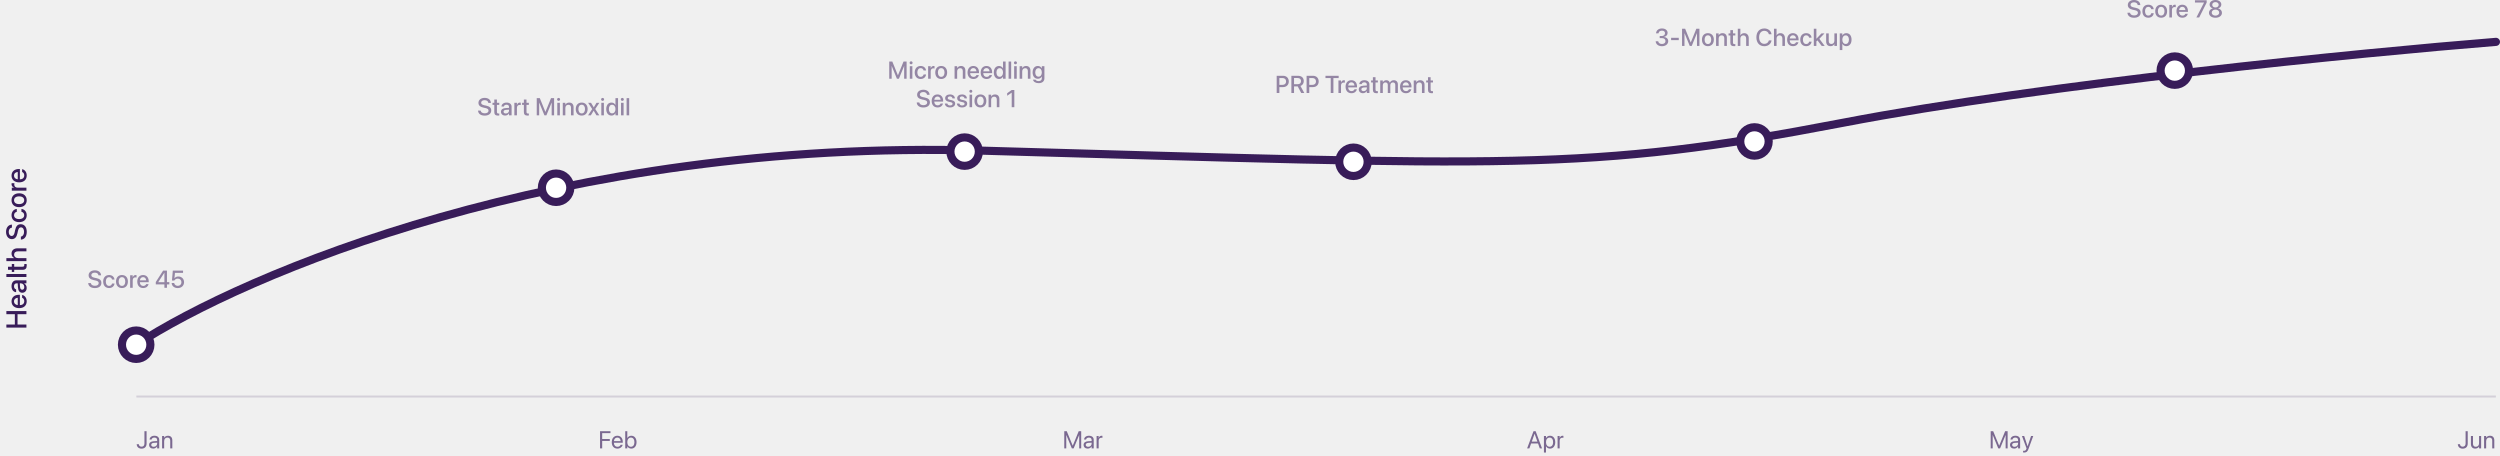
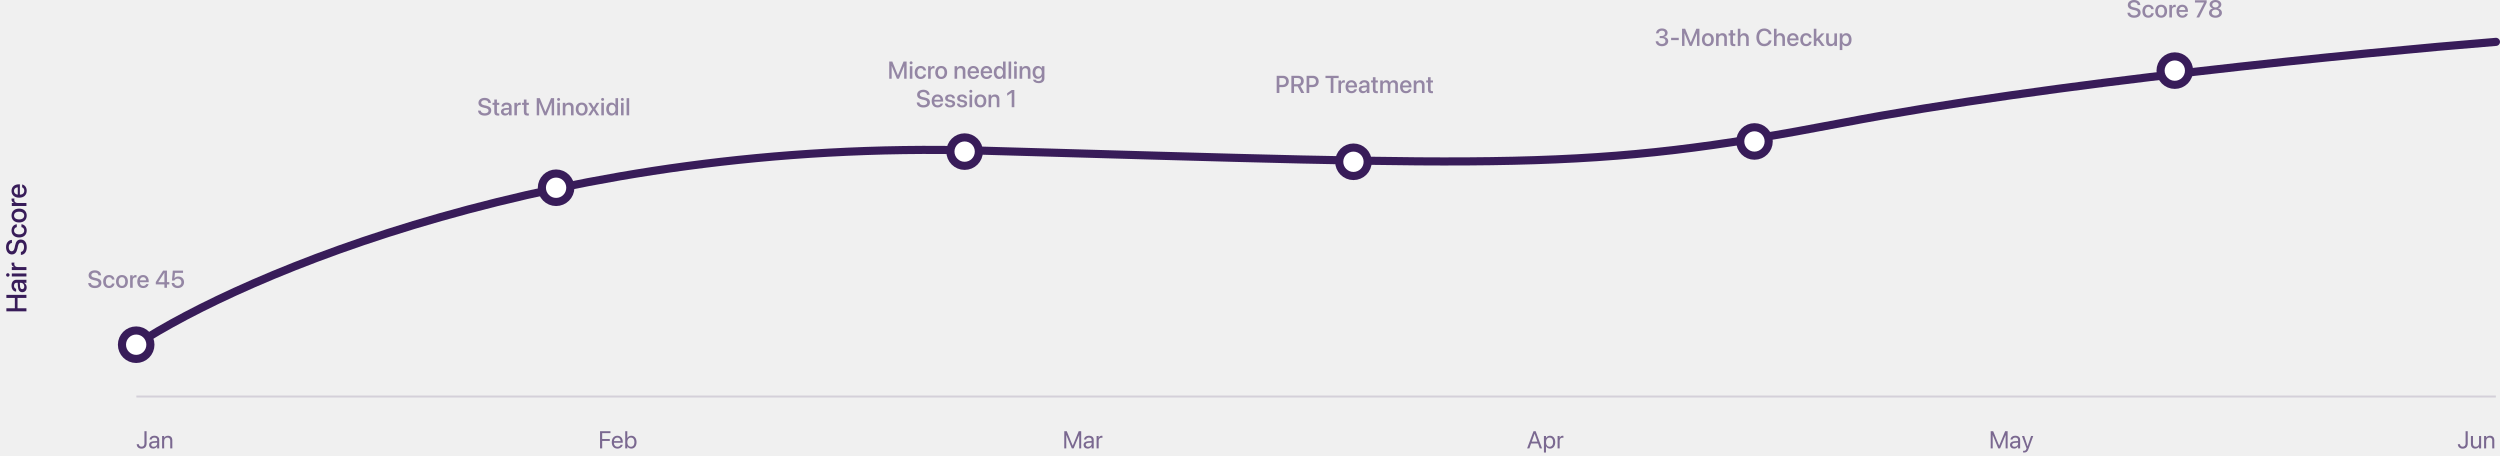
<svg xmlns="http://www.w3.org/2000/svg" width="1230" height="224" viewBox="0 0 1230 224" fill="none">
-   <path d="M13 161.187L3.136 161.187L3.136 159.655L7.306 159.655L7.306 154.59L3.136 154.59L3.136 153.059L13 153.059L13 154.59L8.632 154.59L8.632 159.655L13 159.655L13 161.187ZM13.144 148.215C13.144 150.328 11.701 151.606 9.432 151.606L9.425 151.606C7.176 151.606 5.672 150.307 5.672 148.291C5.672 146.274 7.121 145.037 9.281 145.037L9.78 145.037L9.78 150.13C11.141 150.102 11.934 149.357 11.934 148.181C11.934 147.306 11.482 146.725 10.942 146.541L10.888 146.52L10.888 145.119L10.963 145.132C12.104 145.365 13.144 146.472 13.144 148.215ZM6.882 148.284C6.882 149.241 7.531 149.979 8.734 150.109L8.734 146.5C7.49 146.623 6.882 147.32 6.882 148.284ZM13.13 141.636C13.13 143.072 12.248 144.035 10.956 144.035L10.942 144.035C9.691 144.035 8.926 143.065 8.823 141.363L8.707 139.407L8.167 139.407C7.374 139.407 6.896 139.92 6.896 140.836C6.896 141.691 7.299 142.217 7.873 142.34L7.935 142.354L7.935 143.748L7.859 143.741C6.622 143.639 5.672 142.566 5.672 140.795C5.672 139.038 6.602 137.924 8.044 137.924L13 137.924L13 139.407L11.865 139.407L11.865 139.435C12.638 139.852 13.13 140.686 13.13 141.636ZM10.922 142.545C11.551 142.545 11.947 142.026 11.947 141.233C11.947 140.194 11.243 139.407 10.307 139.407L9.746 139.407L9.855 141.164C9.91 142.053 10.3 142.545 10.908 142.545L10.922 142.545ZM13 136.294L3.136 136.294L3.136 134.817L13 134.817L13 136.294ZM13.144 130.637C13.144 132.059 12.542 132.743 11.106 132.743L6.984 132.743L6.984 133.775L5.809 133.775L5.809 132.743L3.936 132.743L3.936 131.232L5.809 131.232L5.809 129.885L6.984 129.885L6.984 131.232L11.018 131.232C11.749 131.232 11.968 130.904 11.968 130.282C11.968 130.125 11.954 129.995 11.94 129.885L13.082 129.885C13.109 130.056 13.144 130.336 13.144 130.637ZM13 128.467L3.136 128.467L3.136 126.99L6.991 126.99L6.991 126.956C6.157 126.573 5.672 125.801 5.672 124.728C5.672 123.19 6.82 122.178 8.557 122.178L13 122.178L13 123.654L8.837 123.654C7.647 123.654 6.937 124.256 6.937 125.295C6.937 126.314 7.716 126.99 8.837 126.99L13 126.99L13 128.467ZM13.164 114.078C13.164 116.292 12.111 117.755 10.375 117.878L10.273 117.885L10.273 116.395L10.361 116.381C11.271 116.245 11.838 115.335 11.838 114.016C11.838 112.697 11.243 111.863 10.32 111.863L10.313 111.863C9.521 111.863 9.09 112.403 8.803 113.708L8.577 114.782C8.167 116.716 7.278 117.653 5.815 117.653L5.809 117.653C4.127 117.646 2.972 116.163 2.972 114.078C2.972 112.02 4.093 110.612 5.747 110.509L5.863 110.502L5.863 111.993L5.768 111.999C4.852 112.136 4.298 112.929 4.298 114.098C4.305 115.322 4.886 116.101 5.747 116.101L5.754 116.101C6.492 116.101 6.943 115.541 7.21 114.31L7.436 113.23C7.866 111.193 8.693 110.318 10.218 110.318L10.225 110.318C12.023 110.318 13.164 111.74 13.164 114.078ZM13.144 105.885C13.144 107.984 11.701 109.296 9.397 109.296L9.391 109.296C7.114 109.296 5.672 107.956 5.672 105.905C5.672 104.053 6.861 102.932 8.215 102.809L8.263 102.802L8.263 104.21L8.208 104.224C7.504 104.381 6.909 104.928 6.909 105.892C6.909 107.04 7.866 107.785 9.404 107.785L9.411 107.785C10.983 107.785 11.906 107.026 11.906 105.885C11.906 104.976 11.38 104.395 10.601 104.217L10.546 104.21L10.546 102.788L10.594 102.795C12.036 102.952 13.144 104.155 13.144 105.885ZM13.144 98.513C13.144 100.577 11.715 101.924 9.404 101.924L9.391 101.924C7.094 101.924 5.672 100.563 5.672 98.519C5.672 96.469 7.087 95.101 9.391 95.101L9.404 95.101C11.722 95.101 13.144 96.455 13.144 98.513ZM11.906 98.506C11.906 97.35 10.99 96.612 9.404 96.612L9.391 96.612C7.818 96.612 6.909 97.364 6.909 98.519C6.909 99.654 7.818 100.413 9.391 100.413L9.404 100.413C10.997 100.413 11.906 99.661 11.906 98.506ZM13 93.82L5.809 93.82L5.809 92.343L7.039 92.343L7.039 92.309C6.198 92.077 5.672 91.475 5.672 90.655C5.672 90.443 5.706 90.258 5.727 90.142L7.101 90.142C7.053 90.258 7.019 90.518 7.019 90.805C7.019 91.755 7.641 92.343 8.714 92.343L13 92.343L13 93.82ZM13.144 86.331C13.144 88.443 11.701 89.722 9.432 89.722L9.425 89.722C7.176 89.722 5.672 88.423 5.672 86.406C5.672 84.39 7.121 83.152 9.281 83.152L9.78 83.152L9.78 88.245C11.141 88.218 11.934 87.473 11.934 86.297C11.934 85.422 11.482 84.841 10.942 84.656L10.888 84.636L10.888 83.234L10.963 83.248C12.104 83.481 13.144 84.588 13.144 86.331ZM6.882 86.4C6.882 87.356 7.531 88.095 8.734 88.225L8.734 84.615C7.49 84.738 6.882 85.436 6.882 86.4Z" fill="#381C59" />
+   <path d="M13 153.187L3.136 153.187L3.136 151.655L7.306 151.655L7.306 146.59L3.136 146.59L3.136 145.059L13 145.059L13 146.59L8.632 146.59L8.632 151.655L13 151.655L13 153.187ZM13.13 141.364C13.13 142.799 12.248 143.763 10.956 143.763L10.942 143.763C9.691 143.763 8.926 142.793 8.823 141.09L8.707 139.135L8.167 139.135C7.374 139.135 6.896 139.648 6.896 140.564C6.896 141.419 7.299 141.945 7.873 142.068L7.935 142.082L7.935 143.476L7.859 143.469C6.622 143.367 5.672 142.294 5.672 140.523C5.672 138.766 6.602 137.652 8.044 137.652L13 137.652L13 139.135L11.865 139.135L11.865 139.163C12.638 139.58 13.13 140.414 13.13 141.364ZM10.922 142.273C11.551 142.273 11.947 141.754 11.947 140.961C11.947 139.922 11.243 139.135 10.307 139.135L9.746 139.135L9.855 140.892C9.91 141.781 10.3 142.273 10.908 142.273L10.922 142.273ZM4.701 135.277C4.701 135.755 4.318 136.138 3.854 136.138C3.382 136.138 2.999 135.755 2.999 135.277C2.999 134.791 3.382 134.415 3.854 134.415C4.318 134.415 4.701 134.791 4.701 135.277ZM13 136.015L5.809 136.015L5.809 134.538L13 134.538L13 136.015ZM13 132.874L5.809 132.874L5.809 131.397L7.039 131.397L7.039 131.363C6.198 131.131 5.672 130.529 5.672 129.709C5.672 129.497 5.706 129.312 5.727 129.196L7.101 129.196C7.053 129.312 7.019 129.572 7.019 129.859C7.019 130.809 7.641 131.397 8.714 131.397L13 131.397L13 132.874ZM13.164 121.615C13.164 123.83 12.111 125.293 10.375 125.416L10.273 125.423L10.273 123.933L10.361 123.919C11.271 123.782 11.838 122.873 11.838 121.554C11.838 120.235 11.243 119.401 10.32 119.401L10.313 119.401C9.521 119.401 9.09 119.941 8.803 121.246L8.577 122.32C8.167 124.254 7.278 125.191 5.815 125.191L5.809 125.191C4.127 125.184 2.972 123.7 2.972 121.615C2.972 119.558 4.093 118.15 5.747 118.047L5.863 118.04L5.863 119.53L5.768 119.537C4.852 119.674 4.298 120.467 4.298 121.636C4.305 122.86 4.886 123.639 5.747 123.639L5.754 123.639C6.492 123.639 6.943 123.078 7.21 121.848L7.436 120.768C7.866 118.731 8.693 117.856 10.218 117.856L10.225 117.856C12.023 117.856 13.164 119.278 13.164 121.615ZM13.144 113.423C13.144 115.521 11.701 116.834 9.397 116.834L9.391 116.834C7.114 116.834 5.672 115.494 5.672 113.443C5.672 111.591 6.861 110.47 8.215 110.347L8.263 110.34L8.263 111.748L8.208 111.762C7.504 111.919 6.909 112.466 6.909 113.43C6.909 114.578 7.866 115.323 9.404 115.323L9.411 115.323C10.983 115.323 11.906 114.564 11.906 113.423C11.906 112.514 11.38 111.932 10.601 111.755L10.546 111.748L10.546 110.326L10.594 110.333C12.036 110.49 13.144 111.693 13.144 113.423ZM13.144 106.05C13.144 108.115 11.715 109.461 9.404 109.461L9.391 109.461C7.094 109.461 5.672 108.101 5.672 106.057C5.672 104.006 7.087 102.639 9.391 102.639L9.404 102.639C11.722 102.639 13.144 103.993 13.144 106.05ZM11.906 106.043C11.906 104.888 10.99 104.15 9.404 104.15L9.391 104.15C7.818 104.15 6.909 104.902 6.909 106.057C6.909 107.192 7.818 107.951 9.391 107.951L9.404 107.951C10.997 107.951 11.906 107.199 11.906 106.043ZM13 101.358L5.809 101.358L5.809 99.881L7.039 99.881L7.039 99.847C6.198 99.614 5.672 99.013 5.672 98.192C5.672 97.981 5.706 97.796 5.727 97.68L7.101 97.68C7.053 97.796 7.019 98.056 7.019 98.343C7.019 99.293 7.641 99.881 8.714 99.881L13 99.881L13 101.358ZM13.144 93.869C13.144 95.981 11.701 97.26 9.432 97.26L9.425 97.26C7.176 97.26 5.672 95.961 5.672 93.944C5.672 91.927 7.121 90.69 9.281 90.69L9.78 90.69L9.78 95.783C11.141 95.756 11.934 95.01 11.934 93.835C11.934 92.96 11.482 92.379 10.942 92.194L10.888 92.174L10.888 90.772L10.963 90.786C12.104 91.018 13.144 92.126 13.144 93.869ZM6.882 93.937C6.882 94.894 7.531 95.633 8.734 95.763L8.734 92.153C7.49 92.276 6.882 92.973 6.882 93.937Z" fill="#381C59" />
  <path d="M1049.96 8.736C1048.06 8.736 1046.8 7.834 1046.7 6.346L1046.69 6.258H1047.97L1047.98 6.334C1048.1 7.113 1048.88 7.6 1050.01 7.6C1051.14 7.6 1051.86 7.09 1051.86 6.299V6.293C1051.86 5.613 1051.39 5.244 1050.27 4.998L1049.35 4.805C1047.7 4.453 1046.89 3.691 1046.89 2.438V2.432C1046.9 0.99 1048.17 0 1049.96 0C1051.72 0 1052.93 0.961 1053.02 2.379L1053.02 2.479H1051.74L1051.74 2.396C1051.62 1.611 1050.94 1.137 1049.94 1.137C1048.89 1.143 1048.22 1.641 1048.22 2.379V2.385C1048.22 3.018 1048.7 3.404 1049.76 3.633L1050.68 3.826C1052.43 4.195 1053.18 4.904 1053.18 6.211V6.217C1053.18 7.758 1051.96 8.736 1049.96 8.736ZM1056.98 8.719C1055.18 8.719 1054.06 7.482 1054.06 5.508V5.502C1054.06 3.551 1055.2 2.314 1056.96 2.314C1058.55 2.314 1059.51 3.334 1059.62 4.494L1059.62 4.535H1058.41L1058.4 4.488C1058.27 3.885 1057.8 3.375 1056.97 3.375C1055.99 3.375 1055.35 4.195 1055.35 5.514V5.52C1055.35 6.867 1056 7.658 1056.98 7.658C1057.76 7.658 1058.26 7.207 1058.41 6.539L1058.41 6.492H1059.63L1059.63 6.533C1059.49 7.77 1058.46 8.719 1056.98 8.719ZM1063.3 8.719C1061.53 8.719 1060.37 7.494 1060.37 5.514V5.502C1060.37 3.533 1061.54 2.314 1063.29 2.314C1065.05 2.314 1066.22 3.527 1066.22 5.502V5.514C1066.22 7.5 1065.06 8.719 1063.3 8.719ZM1063.3 7.658C1064.29 7.658 1064.93 6.873 1064.93 5.514V5.502C1064.93 4.154 1064.28 3.375 1063.29 3.375C1062.32 3.375 1061.67 4.154 1061.67 5.502V5.514C1061.67 6.879 1062.31 7.658 1063.3 7.658ZM1067.32 8.596V2.432H1068.59V3.486H1068.62C1068.82 2.766 1069.33 2.314 1070.03 2.314C1070.22 2.314 1070.37 2.344 1070.47 2.361V3.539C1070.37 3.498 1070.15 3.469 1069.9 3.469C1069.09 3.469 1068.59 4.002 1068.59 4.922V8.596H1067.32ZM1073.74 8.719C1071.93 8.719 1070.83 7.482 1070.83 5.537V5.531C1070.83 3.604 1071.95 2.314 1073.68 2.314C1075.4 2.314 1076.46 3.557 1076.46 5.408V5.836L1072.1 5.836C1072.12 7.002 1072.76 7.682 1073.77 7.682C1074.52 7.682 1075.02 7.295 1075.18 6.832L1075.19 6.785H1076.39L1076.38 6.85C1076.18 7.828 1075.23 8.719 1073.74 8.719ZM1073.68 3.352C1072.86 3.352 1072.23 3.908 1072.12 4.939H1075.21C1075.1 3.873 1074.51 3.352 1073.68 3.352ZM1080.62 8.596L1084.38 1.277V1.248L1079.92 1.248V0.141L1085.68 0.141V1.277L1082 8.596H1080.62ZM1090 8.736C1088.13 8.736 1086.81 7.734 1086.81 6.305V6.293C1086.81 5.227 1087.58 4.383 1088.68 4.143V4.113C1087.73 3.844 1087.12 3.141 1087.12 2.244V2.232C1087.12 0.943 1088.32 0 1090 0C1091.68 0 1092.89 0.943 1092.89 2.232V2.244C1092.89 3.141 1092.28 3.844 1091.33 4.113V4.143C1092.43 4.383 1093.2 5.227 1093.2 6.293V6.305C1093.2 7.734 1091.88 8.736 1090 8.736ZM1090 3.674C1090.95 3.674 1091.59 3.129 1091.59 2.361V2.35C1091.59 1.576 1090.94 1.037 1090 1.037C1089.06 1.037 1088.42 1.576 1088.42 2.35V2.361C1088.42 3.129 1089.06 3.674 1090 3.674ZM1090 7.688C1091.08 7.688 1091.85 7.072 1091.85 6.217V6.205C1091.85 5.344 1091.09 4.723 1090 4.723C1088.92 4.723 1088.16 5.344 1088.16 6.205V6.217C1088.16 7.072 1088.92 7.688 1090 7.688Z" fill="#381C59" fill-opacity="0.5" />
  <path d="M67 169.596C119.297 135.319 275.667 68.234 482.764 74.11C741.635 81.455 780.858 84.602 906.371 60.468C1006.78 41.161 1162.63 25.842 1228 20.596" stroke="#381C59" stroke-width="4" stroke-linecap="round" />
  <mask id="path-4-inside-1_1_557" fill="white">
    <path d="M67 194.596H1228V223.596H67V194.596Z" />
  </mask>
  <path d="M67 194.596V195.596H1228V194.596V193.596H67V194.596Z" fill="#381C59" fill-opacity="0.15" mask="url(#path-4-inside-1_1_557)" />
  <path d="M69.631 220.736C68.166 220.736 67.34 219.828 67.252 218.615L67.246 218.533H68.301L68.307 218.592C68.371 219.23 68.787 219.764 69.625 219.764C70.562 219.764 71.066 219.207 71.066 218.176V212.141H72.121V218.188C72.121 219.787 71.195 220.736 69.631 220.736ZM75.388 220.713C74.175 220.713 73.36 219.98 73.36 218.873V218.861C73.36 217.824 74.169 217.174 75.569 217.092L77.315 216.992V216.482C77.315 215.738 76.829 215.287 75.979 215.287C75.194 215.287 74.702 215.662 74.585 216.207L74.573 216.26H73.589L73.595 216.195C73.683 215.193 74.555 214.385 75.991 214.385C77.433 214.385 78.335 215.164 78.335 216.383V220.596H77.315V219.605H77.292C76.934 220.273 76.202 220.713 75.388 220.713ZM74.403 218.873C74.403 219.459 74.884 219.828 75.616 219.828C76.577 219.828 77.315 219.166 77.315 218.281V217.783L75.686 217.883C74.872 217.93 74.403 218.293 74.403 218.861V218.873ZM79.75 220.596V214.502H80.769V215.369H80.793C81.121 214.801 81.742 214.385 82.668 214.385C84.004 214.385 84.777 215.252 84.777 216.641V220.596H83.758V216.822C83.758 215.832 83.295 215.287 82.357 215.287C81.396 215.287 80.769 215.973 80.769 217.01V220.596H79.75Z" fill="#381C59" fill-opacity="0.64" />
  <path d="M295.22 220.596V212.141H300.353V213.09H296.275V215.996H300.019V216.934H296.275V220.596H295.22ZM303.795 220.713C302.043 220.713 300.989 219.488 300.989 217.572V217.566C300.989 215.68 302.067 214.385 303.731 214.385C305.395 214.385 306.409 215.621 306.409 217.449V217.824H302.02C302.043 219.078 302.735 219.811 303.819 219.811C304.592 219.811 305.137 219.424 305.313 218.902L305.331 218.85H306.332L306.321 218.908C306.122 219.916 305.125 220.713 303.795 220.713ZM303.725 215.287C302.84 215.287 302.149 215.891 302.038 217.027H305.372C305.272 215.844 304.616 215.287 303.725 215.287ZM310.589 220.713C309.716 220.713 309.036 220.273 308.656 219.564H308.632V220.596H307.613V212.141H308.632V215.521H308.656C309.036 214.818 309.745 214.385 310.607 214.385C312.136 214.385 313.179 215.621 313.179 217.543V217.549C313.179 219.471 312.148 220.713 310.589 220.713ZM310.39 219.811C311.468 219.811 312.136 218.949 312.136 217.549V217.543C312.136 216.154 311.468 215.287 310.39 215.287C309.365 215.287 308.626 216.184 308.626 217.543V217.549C308.626 218.914 309.359 219.811 310.39 219.811Z" fill="#381C59" fill-opacity="0.64" />
  <path d="M523.62 220.596V212.141H524.839L527.769 219.266H527.804L530.734 212.141H531.952V220.596H530.968V214.062H530.933L528.232 220.596H527.341L524.64 214.062H524.605V220.596H523.62ZM535.16 220.713C533.947 220.713 533.133 219.98 533.133 218.873V218.861C533.133 217.824 533.941 217.174 535.342 217.092L537.088 216.992V216.482C537.088 215.738 536.602 215.287 535.752 215.287C534.967 215.287 534.475 215.662 534.357 216.207L534.346 216.26H533.361L533.367 216.195C533.455 215.193 534.328 214.385 535.764 214.385C537.205 214.385 538.107 215.164 538.107 216.383V220.596H537.088V219.605H537.065C536.707 220.273 535.975 220.713 535.16 220.713ZM534.176 218.873C534.176 219.459 534.656 219.828 535.389 219.828C536.35 219.828 537.088 219.166 537.088 218.281V217.783L535.459 217.883C534.645 217.93 534.176 218.293 534.176 218.861V218.873ZM539.522 220.596V214.502H540.542V215.533H540.565C540.77 214.83 541.298 214.385 541.983 214.385C542.159 214.385 542.311 214.414 542.394 214.426V215.416C542.311 215.387 542.095 215.357 541.849 215.357C541.058 215.357 540.542 215.908 540.542 216.834V220.596H539.522Z" fill="#381C59" fill-opacity="0.64" />
  <path d="M751.346 220.596L754.493 212.141H755.536L758.677 220.596H757.569L756.714 218.176H753.309L752.454 220.596H751.346ZM755.003 213.406L753.632 217.279H756.397L755.026 213.406H755.003ZM759.611 222.646V214.502H760.63V215.533H760.654C761.035 214.824 761.714 214.385 762.588 214.385C764.146 214.385 765.177 215.627 765.177 217.549V217.555C765.177 219.477 764.134 220.713 762.605 220.713C761.744 220.713 761.035 220.279 760.654 219.576H760.63V222.646H759.611ZM762.388 219.811C763.466 219.811 764.134 218.943 764.134 217.555V217.549C764.134 216.148 763.466 215.287 762.388 215.287C761.357 215.287 760.625 216.184 760.625 217.549V217.555C760.625 218.914 761.363 219.811 762.388 219.811ZM766.329 220.596V214.502H767.348V215.533H767.372C767.577 214.83 768.104 214.385 768.79 214.385C768.965 214.385 769.118 214.414 769.2 214.426V215.416C769.118 215.387 768.901 215.357 768.655 215.357C767.864 215.357 767.348 215.908 767.348 216.834V220.596H766.329Z" fill="#381C59" fill-opacity="0.64" />
  <path d="M979.42 220.596V212.141H980.639L983.569 219.266H983.604L986.534 212.141H987.752V220.596H986.768V214.062H986.733L984.032 220.596H983.141L980.44 214.062H980.405V220.596H979.42ZM990.96 220.713C989.747 220.713 988.933 219.98 988.933 218.873V218.861C988.933 217.824 989.741 217.174 991.142 217.092L992.888 216.992V216.482C992.888 215.738 992.402 215.287 991.552 215.287C990.767 215.287 990.275 215.662 990.157 216.207L990.146 216.26H989.161L989.167 216.195C989.255 215.193 990.128 214.385 991.564 214.385C993.005 214.385 993.907 215.164 993.907 216.383V220.596H992.888V219.605H992.865C992.507 220.273 991.775 220.713 990.96 220.713ZM989.976 218.873C989.976 219.459 990.456 219.828 991.189 219.828C992.15 219.828 992.888 219.166 992.888 218.281V217.783L991.259 217.883C990.445 217.93 989.976 218.293 989.976 218.861V218.873ZM995.908 222.646C995.709 222.646 995.492 222.623 995.363 222.6V221.768C995.451 221.785 995.568 221.803 995.692 221.803C996.336 221.803 996.693 221.639 996.94 220.947L997.063 220.602L994.801 214.502H995.891L997.572 219.576H997.596L999.283 214.502H1000.36L997.977 220.977C997.543 222.143 997.01 222.646 995.908 222.646Z" fill="#381C59" fill-opacity="0.64" />
  <path d="M1211.63 220.736C1210.17 220.736 1209.34 219.828 1209.25 218.615L1209.25 218.533H1210.3L1210.31 218.592C1210.37 219.23 1210.79 219.764 1211.62 219.764C1212.56 219.764 1213.07 219.207 1213.07 218.176V212.141H1214.12V218.188C1214.12 219.787 1213.2 220.736 1211.63 220.736ZM1217.8 220.713C1216.47 220.713 1215.69 219.846 1215.69 218.457V214.502H1216.71V218.275C1216.71 219.266 1217.18 219.811 1218.11 219.811C1219.08 219.811 1219.7 219.125 1219.7 218.088V214.502H1220.72V220.596H1219.7V219.729H1219.68C1219.35 220.297 1218.73 220.713 1217.8 220.713ZM1222.17 220.596V214.502H1223.19V215.369H1223.21C1223.54 214.801 1224.16 214.385 1225.09 214.385C1226.43 214.385 1227.2 215.252 1227.2 216.641V220.596H1226.18V216.822C1226.18 215.832 1225.72 215.287 1224.78 215.287C1223.82 215.287 1223.19 215.973 1223.19 217.01V220.596H1222.17Z" fill="#381C59" fill-opacity="0.64" />
  <circle cx="474.6" cy="74.596" r="7" fill="white" stroke="#381C59" stroke-width="4" />
  <circle cx="665.9" cy="79.596" r="7" fill="white" stroke="#381C59" stroke-width="4" />
  <circle cx="863.2" cy="69.596" r="7" fill="white" stroke="#381C59" stroke-width="4" />
  <circle cx="1070" cy="34.744" r="7" fill="white" stroke="#381C59" stroke-width="4" />
  <circle cx="273.6" cy="92.371" r="7" fill="white" stroke="#381C59" stroke-width="4" />
  <circle cx="67" cy="169.596" r="7" fill="white" stroke="#381C59" stroke-width="4" />
  <path d="M46.662 141.736C44.764 141.736 43.51 140.834 43.404 139.346L43.398 139.258H44.676L44.688 139.334C44.805 140.113 45.584 140.6 46.715 140.6C47.846 140.6 48.56 140.09 48.56 139.299V139.293C48.56 138.613 48.098 138.244 46.978 137.998L46.059 137.805C44.4 137.453 43.598 136.691 43.598 135.438V135.432C43.603 133.99 44.875 133 46.662 133C48.426 133 49.633 133.961 49.721 135.379L49.727 135.479H48.449L48.443 135.396C48.326 134.611 47.647 134.137 46.645 134.137C45.596 134.143 44.928 134.641 44.928 135.379V135.385C44.928 136.018 45.408 136.404 46.463 136.633L47.389 136.826C49.135 137.195 49.885 137.904 49.885 139.211V139.217C49.885 140.758 48.666 141.736 46.662 141.736ZM53.684 141.719C51.886 141.719 50.761 140.482 50.761 138.508V138.502C50.761 136.551 51.909 135.314 53.667 135.314C55.255 135.314 56.216 136.334 56.321 137.494L56.327 137.535H55.12L55.108 137.488C54.974 136.885 54.505 136.375 53.679 136.375C52.694 136.375 52.056 137.195 52.056 138.514V138.52C52.056 139.867 52.706 140.658 53.684 140.658C54.464 140.658 54.962 140.207 55.114 139.539L55.12 139.492H56.339L56.333 139.533C56.198 140.77 55.167 141.719 53.684 141.719ZM60.004 141.719C58.234 141.719 57.08 140.494 57.08 138.514V138.502C57.08 136.533 58.246 135.314 59.998 135.314C61.756 135.314 62.928 136.527 62.928 138.502V138.514C62.928 140.5 61.767 141.719 60.004 141.719ZM60.01 140.658C61 140.658 61.633 139.873 61.633 138.514V138.502C61.633 137.154 60.988 136.375 59.998 136.375C59.025 136.375 58.375 137.154 58.375 138.502V138.514C58.375 139.879 59.019 140.658 60.01 140.658ZM64.026 141.596V135.432H65.292V136.486H65.321C65.52 135.766 66.036 135.314 66.739 135.314C66.921 135.314 67.079 135.344 67.178 135.361V136.539C67.079 136.498 66.856 136.469 66.61 136.469C65.796 136.469 65.292 137.002 65.292 137.922V141.596H64.026ZM70.445 141.719C68.634 141.719 67.539 140.482 67.539 138.537V138.531C67.539 136.604 68.652 135.314 70.38 135.314C72.109 135.314 73.169 136.557 73.169 138.408V138.836H68.804C68.828 140.002 69.466 140.682 70.474 140.682C71.224 140.682 71.722 140.295 71.88 139.832L71.898 139.785H73.099L73.087 139.85C72.888 140.828 71.939 141.719 70.445 141.719ZM70.386 136.352C69.566 136.352 68.933 136.908 68.822 137.939H71.915C71.81 136.873 71.212 136.352 70.386 136.352ZM80.88 141.596V139.914H76.65V138.771L80.242 133.141H82.14V138.812H83.306V139.914H82.14V141.596H80.88ZM77.868 138.83H80.892V134.178H80.857L77.868 138.795V138.83ZM87.445 141.736C85.752 141.736 84.574 140.711 84.457 139.316L84.451 139.246H85.705L85.711 139.293C85.822 140.055 86.514 140.641 87.457 140.641C88.524 140.641 89.268 139.902 89.268 138.854V138.842C89.262 137.805 88.518 137.072 87.469 137.072C86.947 137.072 86.496 137.225 86.156 137.529C85.998 137.664 85.863 137.828 85.752 138.016H84.604L85.02 133.141H90.059V134.248H86.08L85.822 136.926H85.852C86.233 136.357 86.936 136.035 87.768 136.035C89.385 136.035 90.551 137.201 90.551 138.818V138.83C90.551 140.547 89.268 141.736 87.445 141.736Z" fill="#381C59" fill-opacity="0.5" />
  <path d="M238.462 56.885C236.563 56.885 235.31 55.982 235.204 54.494L235.198 54.406H236.476L236.487 54.482C236.604 55.262 237.384 55.748 238.515 55.748C239.646 55.748 240.36 55.238 240.36 54.447V54.441C240.36 53.762 239.897 53.393 238.778 53.147L237.858 52.953C236.2 52.602 235.397 51.84 235.397 50.586V50.58C235.403 49.139 236.675 48.148 238.462 48.148C240.226 48.148 241.433 49.109 241.521 50.527L241.526 50.627H240.249L240.243 50.545C240.126 49.76 239.446 49.285 238.444 49.285C237.396 49.291 236.728 49.789 236.728 50.527V50.533C236.728 51.166 237.208 51.553 238.263 51.781L239.188 51.975C240.935 52.344 241.685 53.053 241.685 54.359V54.365C241.685 55.906 240.466 56.885 238.462 56.885ZM244.998 56.867C243.779 56.867 243.193 56.352 243.193 55.121V51.588H242.308V50.58H243.193V48.975H244.488V50.58H245.642V51.588H244.488V55.045C244.488 55.672 244.769 55.859 245.303 55.859C245.437 55.859 245.549 55.848 245.642 55.836V56.815C245.496 56.838 245.256 56.867 244.998 56.867ZM248.528 56.855C247.298 56.855 246.471 56.1 246.471 54.992V54.98C246.471 53.908 247.303 53.252 248.762 53.164L250.438 53.065V52.602C250.438 51.922 249.999 51.512 249.214 51.512C248.481 51.512 248.03 51.857 247.925 52.35L247.913 52.402H246.718L246.723 52.338C246.811 51.277 247.731 50.463 249.249 50.463C250.755 50.463 251.71 51.26 251.71 52.496V56.744H250.438V55.772H250.415C250.057 56.434 249.343 56.855 248.528 56.855ZM247.749 54.963C247.749 55.502 248.194 55.842 248.874 55.842C249.764 55.842 250.438 55.238 250.438 54.435V53.955L248.932 54.049C248.171 54.096 247.749 54.43 247.749 54.951V54.963ZM253.06 56.744V50.58H254.326V51.635H254.355C254.554 50.914 255.07 50.463 255.773 50.463C255.955 50.463 256.113 50.492 256.213 50.51V51.688C256.113 51.647 255.89 51.617 255.644 51.617C254.83 51.617 254.326 52.15 254.326 53.07V56.744H253.06ZM259.549 56.867C258.331 56.867 257.745 56.352 257.745 55.121V51.588H256.86V50.58H257.745V48.975L259.04 48.975V50.58L260.194 50.58V51.588L259.04 51.588V55.045C259.04 55.672 259.321 55.859 259.854 55.859C259.989 55.859 260.1 55.848 260.194 55.836V56.815C260.047 56.838 259.807 56.867 259.549 56.867ZM264.073 56.744V48.289H265.59L268.326 55.039H268.362L271.104 48.289H272.616V56.744H271.42V50.504H271.379L268.83 56.744H267.858L265.309 50.504H265.268V56.744H264.073ZM274.827 49.631C274.417 49.631 274.089 49.303 274.089 48.904C274.089 48.5 274.417 48.172 274.827 48.172C275.243 48.172 275.566 48.5 275.566 48.904C275.566 49.303 275.243 49.631 274.827 49.631ZM274.194 56.744V50.58H275.46V56.744H274.194ZM276.887 56.744V50.58H278.152V51.512H278.182C278.504 50.885 279.137 50.463 280.068 50.463C281.422 50.463 282.201 51.336 282.201 52.754V56.744H280.93V52.994C280.93 52.068 280.496 51.547 279.617 51.547C278.727 51.547 278.152 52.191 278.152 53.152V56.744H276.887ZM286.194 56.867C284.425 56.867 283.27 55.643 283.27 53.662V53.65C283.27 51.682 284.436 50.463 286.188 50.463C287.946 50.463 289.118 51.676 289.118 53.65V53.662C289.118 55.648 287.958 56.867 286.194 56.867ZM286.2 55.807C287.19 55.807 287.823 55.022 287.823 53.662V53.65C287.823 52.303 287.179 51.523 286.188 51.523C285.216 51.523 284.565 52.303 284.565 53.65V53.662C284.565 55.027 285.21 55.807 286.2 55.807ZM289.332 56.744L291.371 53.668L289.361 50.58H290.785L292.127 52.812H292.156L293.48 50.58H294.881L292.853 53.627L294.857 56.744H293.463L292.097 54.477H292.068L290.703 56.744H289.332ZM296.483 49.631C296.073 49.631 295.745 49.303 295.745 48.904C295.745 48.5 296.073 48.172 296.483 48.172C296.899 48.172 297.221 48.5 297.221 48.904C297.221 49.303 296.899 49.631 296.483 49.631ZM295.85 56.744V50.58H297.116V56.744H295.85ZM300.845 56.867C299.275 56.867 298.267 55.625 298.267 53.662V53.656C298.267 51.693 299.287 50.463 300.834 50.463C301.707 50.463 302.41 50.902 302.779 51.629H302.802V48.289H304.074V56.744H302.802V55.701H302.779C302.41 56.422 301.73 56.867 300.845 56.867ZM301.179 55.777C302.134 55.777 302.808 54.945 302.808 53.662V53.656C302.808 52.379 302.128 51.547 301.179 51.547C300.183 51.547 299.562 52.355 299.562 53.656V53.662C299.562 54.975 300.177 55.777 301.179 55.777ZM306.18 49.631C305.77 49.631 305.442 49.303 305.442 48.904C305.442 48.5 305.77 48.172 306.18 48.172C306.596 48.172 306.918 48.5 306.918 48.904C306.918 49.303 306.596 49.631 306.18 49.631ZM305.547 56.744V50.58H306.813V56.744H305.547ZM308.286 56.744V48.289H309.552V56.744H308.286Z" fill="#381C59" fill-opacity="0.5" />
  <path d="M437.502 38.744V30.289H439.019L441.756 37.039H441.791L444.533 30.289H446.045V38.744H444.849V32.504H444.808L442.26 38.744H441.287L438.738 32.504H438.697V38.744H437.502ZM448.257 31.631C447.846 31.631 447.518 31.303 447.518 30.904C447.518 30.5 447.846 30.172 448.257 30.172C448.673 30.172 448.995 30.5 448.995 30.904C448.995 31.303 448.673 31.631 448.257 31.631ZM447.624 38.744V32.58H448.889V38.744H447.624ZM452.964 38.867C451.166 38.867 450.041 37.631 450.041 35.656V35.65C450.041 33.699 451.189 32.463 452.947 32.463C454.535 32.463 455.496 33.482 455.601 34.643L455.607 34.684H454.4L454.388 34.637C454.253 34.033 453.785 33.523 452.959 33.523C451.974 33.523 451.335 34.344 451.335 35.662V35.668C451.335 37.016 451.986 37.807 452.964 37.807C453.744 37.807 454.242 37.355 454.394 36.688L454.4 36.641H455.619L455.613 36.682C455.478 37.918 454.447 38.867 452.964 38.867ZM456.635 38.744V32.58H457.901V33.635H457.93C458.129 32.914 458.645 32.463 459.348 32.463C459.53 32.463 459.688 32.492 459.788 32.51V33.688C459.688 33.647 459.465 33.617 459.219 33.617C458.405 33.617 457.901 34.15 457.901 35.07V38.744H456.635ZM463.072 38.867C461.302 38.867 460.148 37.643 460.148 35.662V35.65C460.148 33.682 461.314 32.463 463.066 32.463C464.824 32.463 465.995 33.676 465.995 35.65V35.662C465.995 37.648 464.835 38.867 463.072 38.867ZM463.077 37.807C464.068 37.807 464.7 37.022 464.7 35.662V35.65C464.7 34.303 464.056 33.523 463.066 33.523C462.093 33.523 461.443 34.303 461.443 35.65V35.662C461.443 37.027 462.087 37.807 463.077 37.807ZM469.651 38.744V32.58H470.917V33.512H470.946C471.269 32.885 471.901 32.463 472.833 32.463C474.187 32.463 474.966 33.336 474.966 34.754V38.744H473.694V34.994C473.694 34.068 473.261 33.547 472.382 33.547C471.491 33.547 470.917 34.191 470.917 35.152V38.744H469.651ZM478.941 38.867C477.131 38.867 476.035 37.631 476.035 35.685V35.68C476.035 33.752 477.148 32.463 478.877 32.463C480.605 32.463 481.666 33.705 481.666 35.557V35.984H477.301C477.324 37.15 477.963 37.83 478.971 37.83C479.721 37.83 480.219 37.443 480.377 36.98L480.394 36.934H481.596L481.584 36.998C481.385 37.977 480.435 38.867 478.941 38.867ZM478.883 33.5C478.062 33.5 477.43 34.057 477.318 35.088H480.412C480.307 34.022 479.709 33.5 478.883 33.5ZM485.401 38.867C483.591 38.867 482.495 37.631 482.495 35.685V35.68C482.495 33.752 483.608 32.463 485.337 32.463C487.065 32.463 488.126 33.705 488.126 35.557V35.984H483.761C483.784 37.15 484.423 37.83 485.43 37.83C486.18 37.83 486.679 37.443 486.837 36.98L486.854 36.934H488.055L488.044 36.998C487.845 37.977 486.895 38.867 485.401 38.867ZM485.343 33.5C484.522 33.5 483.889 34.057 483.778 35.088H486.872C486.766 34.022 486.169 33.5 485.343 33.5ZM491.533 38.867C489.963 38.867 488.955 37.625 488.955 35.662V35.656C488.955 33.693 489.974 32.463 491.521 32.463C492.394 32.463 493.097 32.902 493.467 33.629H493.49V30.289H494.761V38.744H493.49V37.701H493.467C493.097 38.422 492.418 38.867 491.533 38.867ZM491.867 37.777C492.822 37.777 493.496 36.945 493.496 35.662V35.656C493.496 34.379 492.816 33.547 491.867 33.547C490.871 33.547 490.25 34.355 490.25 35.656V35.662C490.25 36.975 490.865 37.777 491.867 37.777ZM496.229 38.744V30.289H497.495V38.744L496.229 38.744ZM499.601 31.631C499.191 31.631 498.863 31.303 498.863 30.904C498.863 30.5 499.191 30.172 499.601 30.172C500.017 30.172 500.339 30.5 500.339 30.904C500.339 31.303 500.017 31.631 499.601 31.631ZM498.968 38.744V32.58L500.234 32.58V38.744H498.968ZM501.66 38.744V32.58H502.926V33.512H502.955C503.278 32.885 503.91 32.463 504.842 32.463C506.196 32.463 506.975 33.336 506.975 34.754V38.744H505.703V34.994C505.703 34.068 505.27 33.547 504.391 33.547C503.5 33.547 502.926 34.191 502.926 35.152V38.744H501.66ZM511.021 40.918C509.439 40.918 508.437 40.185 508.249 39.242L508.243 39.19H509.497L509.521 39.236C509.691 39.629 510.224 39.898 511.015 39.898C512.023 39.898 512.579 39.359 512.579 38.498V37.654H512.55C512.198 38.322 511.495 38.75 510.611 38.75C509.064 38.75 508.044 37.537 508.044 35.615V35.609C508.044 33.676 509.075 32.463 510.64 32.463C511.507 32.463 512.187 32.932 512.55 33.629H512.579V32.58H513.851V38.574C513.851 39.98 512.761 40.918 511.021 40.918ZM510.968 37.719C511.935 37.719 512.579 36.904 512.579 35.633V35.627C512.579 34.361 511.929 33.547 510.968 33.547C509.966 33.547 509.339 34.355 509.339 35.627V35.633C509.339 36.922 509.966 37.719 510.968 37.719ZM454.289 52.885C452.39 52.885 451.136 51.982 451.031 50.494L451.025 50.406H452.302L452.314 50.482C452.431 51.262 453.21 51.748 454.341 51.748C455.472 51.748 456.187 51.238 456.187 50.447V50.441C456.187 49.762 455.724 49.393 454.605 49.147L453.685 48.953C452.027 48.602 451.224 47.84 451.224 46.586V46.58C451.23 45.139 452.502 44.148 454.289 44.148C456.052 44.148 457.259 45.109 457.347 46.527L457.353 46.627H456.076L456.07 46.545C455.953 45.76 455.273 45.285 454.271 45.285C453.222 45.291 452.554 45.789 452.554 46.527V46.533C452.554 47.166 453.035 47.553 454.089 47.781L455.015 47.975C456.761 48.344 457.511 49.053 457.511 50.359V50.365C457.511 51.906 456.293 52.885 454.289 52.885ZM461.293 52.867C459.483 52.867 458.387 51.631 458.387 49.685V49.68C458.387 47.752 459.5 46.463 461.229 46.463C462.957 46.463 464.018 47.705 464.018 49.557V49.984H459.653C459.676 51.15 460.315 51.83 461.323 51.83C462.073 51.83 462.571 51.443 462.729 50.98L462.747 50.934H463.948L463.936 50.998C463.737 51.977 462.788 52.867 461.293 52.867ZM461.235 47.5C460.414 47.5 459.782 48.057 459.67 49.088H462.764C462.659 48.022 462.061 47.5 461.235 47.5ZM467.431 52.867C465.89 52.867 464.988 52.105 464.859 50.98L464.853 50.928H466.107L466.118 50.986C466.236 51.555 466.658 51.889 467.437 51.889C468.199 51.889 468.656 51.572 468.656 51.074V51.068C468.656 50.67 468.433 50.441 467.771 50.283L466.763 50.055C465.591 49.785 465.011 49.223 465.011 48.326V48.32C465.011 47.219 465.972 46.463 467.39 46.463C468.849 46.463 469.728 47.277 469.792 48.326L469.798 48.397L468.609 48.397L468.603 48.355C468.527 47.816 468.105 47.441 467.39 47.441C466.71 47.441 466.283 47.764 466.283 48.256V48.262C466.283 48.643 466.534 48.9 467.197 49.059L468.199 49.287C469.458 49.58 469.939 50.078 469.939 50.963V50.969C469.939 52.094 468.884 52.867 467.431 52.867ZM473.352 52.867C471.811 52.867 470.908 52.105 470.779 50.98L470.774 50.928H472.028L472.039 50.986C472.156 51.555 472.578 51.889 473.358 51.889C474.119 51.889 474.576 51.572 474.576 51.074V51.068C474.576 50.67 474.354 50.441 473.692 50.283L472.684 50.055C471.512 49.785 470.932 49.223 470.932 48.326V48.32C470.932 47.219 471.893 46.463 473.311 46.463C474.77 46.463 475.649 47.277 475.713 48.326L475.719 48.397H474.529L474.524 48.355C474.447 47.816 474.026 47.441 473.311 47.441C472.631 47.441 472.203 47.764 472.203 48.256V48.262C472.203 48.643 472.455 48.9 473.117 49.059L474.119 49.287C475.379 49.58 475.86 50.078 475.86 50.963V50.969C475.86 52.094 474.805 52.867 473.352 52.867ZM477.649 45.631C477.239 45.631 476.911 45.303 476.911 44.904C476.911 44.5 477.239 44.172 477.649 44.172C478.065 44.172 478.388 44.5 478.388 44.904C478.388 45.303 478.065 45.631 477.649 45.631ZM477.017 52.744V46.58H478.282V52.744H477.017ZM482.357 52.867C480.588 52.867 479.434 51.643 479.434 49.662V49.65C479.434 47.682 480.6 46.463 482.352 46.463C484.109 46.463 485.281 47.676 485.281 49.65V49.662C485.281 51.648 484.121 52.867 482.357 52.867ZM482.363 51.807C483.353 51.807 483.986 51.022 483.986 49.662V49.65C483.986 48.303 483.342 47.523 482.352 47.523C481.379 47.523 480.728 48.303 480.728 49.65V49.662C480.728 51.027 481.373 51.807 482.363 51.807ZM486.38 52.744V46.58H487.645V47.512H487.675C487.997 46.885 488.63 46.463 489.561 46.463C490.915 46.463 491.694 47.336 491.694 48.754V52.744H490.423V48.994C490.423 48.068 489.989 47.547 489.11 47.547C488.22 47.547 487.645 48.191 487.645 49.152V52.744H486.38ZM497.764 52.744V45.59H497.735L495.526 47.113V45.871L497.753 44.289H499.047V52.744H497.764Z" fill="#381C59" fill-opacity="0.5" />
  <path d="M628.133 45.744V37.289H631.28C632.938 37.289 634.086 38.402 634.086 40.06V40.072C634.086 41.725 632.938 42.855 631.28 42.855H629.446V45.744H628.133ZM630.951 38.397H629.446V41.754H630.951C632.094 41.754 632.75 41.139 632.75 40.078V40.066C632.75 39.012 632.094 38.397 630.951 38.397ZM635.355 45.744V37.289H638.636C640.364 37.289 641.454 38.291 641.454 39.879V39.891C641.454 41.039 640.827 41.953 639.814 42.299L641.706 45.744H640.194L638.472 42.498H636.667V45.744H635.355ZM636.667 41.42H638.507C639.521 41.42 640.101 40.863 640.101 39.902V39.891C640.101 38.953 639.48 38.391 638.472 38.391H636.667V41.42ZM642.846 45.744V37.289H645.992C647.65 37.289 648.799 38.402 648.799 40.06V40.072C648.799 41.725 647.65 42.855 645.992 42.855H644.158V45.744H642.846ZM645.664 38.397H644.158V41.754H645.664C646.807 41.754 647.463 41.139 647.463 40.078V40.066C647.463 39.012 646.807 38.397 645.664 38.397ZM654.722 45.744V38.42H652.133V37.289H658.619V38.42H656.035V45.744H654.722ZM658.51 45.744V39.58H659.776V40.635H659.805C660.005 39.914 660.52 39.463 661.223 39.463C661.405 39.463 661.563 39.492 661.663 39.51V40.688C661.563 40.647 661.34 40.617 661.094 40.617C660.28 40.617 659.776 41.15 659.776 42.07V45.744H658.51ZM664.929 45.867C663.119 45.867 662.023 44.631 662.023 42.685V42.68C662.023 40.752 663.136 39.463 664.865 39.463C666.593 39.463 667.654 40.705 667.654 42.557V42.984H663.289C663.312 44.15 663.951 44.83 664.958 44.83C665.708 44.83 666.207 44.443 666.365 43.98L666.382 43.934H667.583L667.572 43.998C667.373 44.977 666.423 45.867 664.929 45.867ZM664.871 40.5C664.05 40.5 663.417 41.057 663.306 42.088H666.4C666.294 41.022 665.697 40.5 664.871 40.5ZM670.569 45.855C669.338 45.855 668.512 45.1 668.512 43.992V43.98C668.512 42.908 669.344 42.252 670.803 42.164L672.479 42.065V41.602C672.479 40.922 672.039 40.512 671.254 40.512C670.522 40.512 670.071 40.857 669.965 41.35L669.953 41.402H668.758L668.764 41.338C668.852 40.277 669.772 39.463 671.289 39.463C672.795 39.463 673.75 40.26 673.75 41.496V45.744H672.479V44.772H672.455C672.098 45.434 671.383 45.855 670.569 45.855ZM669.789 43.963C669.789 44.502 670.235 44.842 670.914 44.842C671.805 44.842 672.479 44.238 672.479 43.435V42.955L670.973 43.049C670.211 43.096 669.789 43.43 669.789 43.951V43.963ZM677.263 45.867C676.044 45.867 675.458 45.352 675.458 44.121V40.588H674.573V39.58H675.458V37.975H676.753V39.58H677.907V40.588H676.753V44.045C676.753 44.672 677.034 44.859 677.568 44.859C677.702 44.859 677.814 44.848 677.907 44.836V45.815C677.761 45.838 677.521 45.867 677.263 45.867ZM679.076 45.744V39.58H680.342V40.535H680.371C680.635 39.891 681.262 39.463 682.07 39.463C682.92 39.463 683.541 39.902 683.787 40.676H683.817C684.133 39.926 684.86 39.463 685.738 39.463C686.957 39.463 687.754 40.272 687.754 41.508V45.744L686.483 45.744V41.812C686.483 41.01 686.055 40.547 685.305 40.547C684.555 40.547 684.033 41.109 684.033 41.889V45.744H682.791V41.719C682.791 41.004 682.34 40.547 681.625 40.547C680.875 40.547 680.342 41.139 680.342 41.935V45.744H679.076ZM691.73 45.867C689.919 45.867 688.823 44.631 688.823 42.685V42.68C688.823 40.752 689.937 39.463 691.665 39.463C693.394 39.463 694.454 40.705 694.454 42.557V42.984H690.089C690.112 44.15 690.751 44.83 691.759 44.83C692.509 44.83 693.007 44.443 693.165 43.98L693.183 43.934H694.384L694.372 43.998C694.173 44.977 693.224 45.867 691.73 45.867ZM691.671 40.5C690.851 40.5 690.218 41.057 690.106 42.088L693.2 42.088C693.095 41.022 692.497 40.5 691.671 40.5ZM695.558 45.744V39.58H696.824V40.512H696.853C697.176 39.885 697.808 39.463 698.74 39.463C700.094 39.463 700.873 40.336 700.873 41.754V45.744H699.601V41.994C699.601 41.068 699.168 40.547 698.289 40.547C697.398 40.547 696.824 41.191 696.824 42.152V45.744H695.558ZM704.38 45.867C703.161 45.867 702.575 45.352 702.575 44.121V40.588H701.69V39.58H702.575V37.975H703.87V39.58H705.024V40.588H703.87V44.045C703.87 44.672 704.151 44.859 704.684 44.859C704.819 44.859 704.93 44.848 705.024 44.836V45.815C704.878 45.838 704.637 45.867 704.38 45.867Z" fill="#381C59" fill-opacity="0.5" />
  <path d="M817.692 22.736C815.888 22.736 814.71 21.752 814.593 20.375L814.587 20.299H815.847L815.852 20.363C815.934 21.113 816.643 21.641 817.692 21.641C818.723 21.641 819.421 21.066 819.421 20.246V20.234C819.421 19.279 818.729 18.746 817.598 18.746H816.573V17.727H817.563C818.53 17.727 819.186 17.158 819.186 16.373V16.361C819.186 15.547 818.636 15.072 817.681 15.072C816.743 15.072 816.087 15.565 816.005 16.35L815.999 16.402H814.768L814.774 16.344C814.903 14.932 816.028 14 817.681 14C819.362 14 820.464 14.891 820.464 16.191V16.203C820.464 17.252 819.714 17.955 818.682 18.172V18.201C819.925 18.312 820.757 19.062 820.757 20.246V20.258C820.757 21.705 819.485 22.736 817.692 22.736ZM822.183 19.736V18.594H825.951V19.736H822.183ZM827.571 22.596V14.141L829.088 14.141L831.825 20.891H831.86L834.602 14.141H836.114V22.596H834.919V16.355H834.878L832.329 22.596H831.356L828.807 16.355H828.766V22.596H827.571ZM840.289 22.719C838.519 22.719 837.365 21.494 837.365 19.514V19.502C837.365 17.533 838.531 16.314 840.283 16.314C842.041 16.314 843.212 17.527 843.212 19.502V19.514C843.212 21.5 842.052 22.719 840.289 22.719ZM840.294 21.658C841.285 21.658 841.917 20.873 841.917 19.514V19.502C841.917 18.154 841.273 17.375 840.283 17.375C839.31 17.375 838.66 18.154 838.66 19.502V19.514C838.66 20.879 839.304 21.658 840.294 21.658ZM844.311 22.596V16.432H845.577V17.363H845.606C845.928 16.736 846.561 16.314 847.493 16.314C848.846 16.314 849.625 17.188 849.625 18.605V22.596H848.354V18.846C848.354 17.92 847.92 17.398 847.041 17.398C846.151 17.398 845.577 18.043 845.577 19.004V22.596H844.311ZM853.132 22.719C851.913 22.719 851.327 22.203 851.327 20.973V17.439H850.443V16.432H851.327V14.826H852.622V16.432H853.777V17.439H852.622V20.896C852.622 21.523 852.904 21.711 853.437 21.711C853.572 21.711 853.683 21.699 853.777 21.688V22.666C853.63 22.689 853.39 22.719 853.132 22.719ZM854.992 22.596V14.141H856.258V17.445H856.287C856.615 16.73 857.277 16.314 858.197 16.314C859.516 16.314 860.383 17.299 860.383 18.787V22.596H859.117V19.027C859.117 18.008 858.602 17.398 857.711 17.398C856.838 17.398 856.258 18.066 856.258 19.027V22.596H854.992ZM868.058 22.736C865.662 22.736 864.139 21.049 864.139 18.365V18.359C864.139 15.676 865.662 14 868.058 14C869.922 14 871.322 15.148 871.586 16.818L871.598 16.871H870.297L870.262 16.754C869.98 15.764 869.195 15.16 868.058 15.16C866.488 15.16 865.48 16.402 865.48 18.359V18.365C865.48 20.322 866.494 21.576 868.058 21.576C869.183 21.576 869.963 20.99 870.279 19.918L870.297 19.865H871.598L871.592 19.924C871.328 21.605 869.928 22.736 868.058 22.736ZM872.802 22.596V14.141L874.067 14.141V17.445H874.096C874.425 16.73 875.087 16.314 876.007 16.314C877.325 16.314 878.192 17.299 878.192 18.787V22.596H876.927V19.027C876.927 18.008 876.411 17.398 875.52 17.398C874.647 17.398 874.067 18.066 874.067 19.027V22.596H872.802ZM882.173 22.719C880.363 22.719 879.267 21.482 879.267 19.537V19.531C879.267 17.604 880.381 16.314 882.109 16.314C883.838 16.314 884.898 17.557 884.898 19.408V19.836H880.533C880.556 21.002 881.195 21.682 882.203 21.682C882.953 21.682 883.451 21.295 883.609 20.832L883.627 20.785H884.828L884.816 20.85C884.617 21.828 883.668 22.719 882.173 22.719ZM882.115 17.352C881.295 17.352 880.662 17.908 880.55 18.939H883.644C883.539 17.873 882.941 17.352 882.115 17.352ZM888.651 22.719C886.852 22.719 885.727 21.482 885.727 19.508V19.502C885.727 17.551 886.876 16.314 888.633 16.314C890.221 16.314 891.182 17.334 891.288 18.494L891.293 18.535H890.086L890.075 18.488C889.94 17.885 889.471 17.375 888.645 17.375C887.661 17.375 887.022 18.195 887.022 19.514V19.52C887.022 20.867 887.672 21.658 888.651 21.658C889.43 21.658 889.928 21.207 890.081 20.539L890.086 20.492H891.305L891.299 20.533C891.165 21.77 890.133 22.719 888.651 22.719ZM892.392 22.596V14.141H893.658V19.062H893.687L896.16 16.432H897.648L895.117 19.092L897.747 22.596H896.277L894.185 19.854L893.658 20.375V22.596H892.392ZM900.598 22.719C899.244 22.719 898.471 21.846 898.471 20.428V16.432H899.737V20.182C899.737 21.113 900.17 21.629 901.049 21.629C901.94 21.629 902.514 20.99 902.514 20.029V16.432H903.785V22.596H902.514V21.67H902.485C902.162 22.291 901.535 22.719 900.598 22.719ZM905.159 24.646V16.432H906.425V17.492H906.454C906.823 16.76 907.503 16.314 908.382 16.314C909.952 16.314 910.96 17.545 910.96 19.514V19.52C910.96 21.482 909.946 22.719 908.4 22.719C907.527 22.719 906.818 22.273 906.454 21.559H906.425V24.646H905.159ZM908.054 21.629C909.05 21.629 909.671 20.82 909.671 19.52V19.514C909.671 18.201 909.044 17.398 908.054 17.398C907.093 17.398 906.419 18.23 906.419 19.514V19.52C906.419 20.797 907.099 21.629 908.054 21.629Z" fill="#381C59" fill-opacity="0.5" />
</svg>
